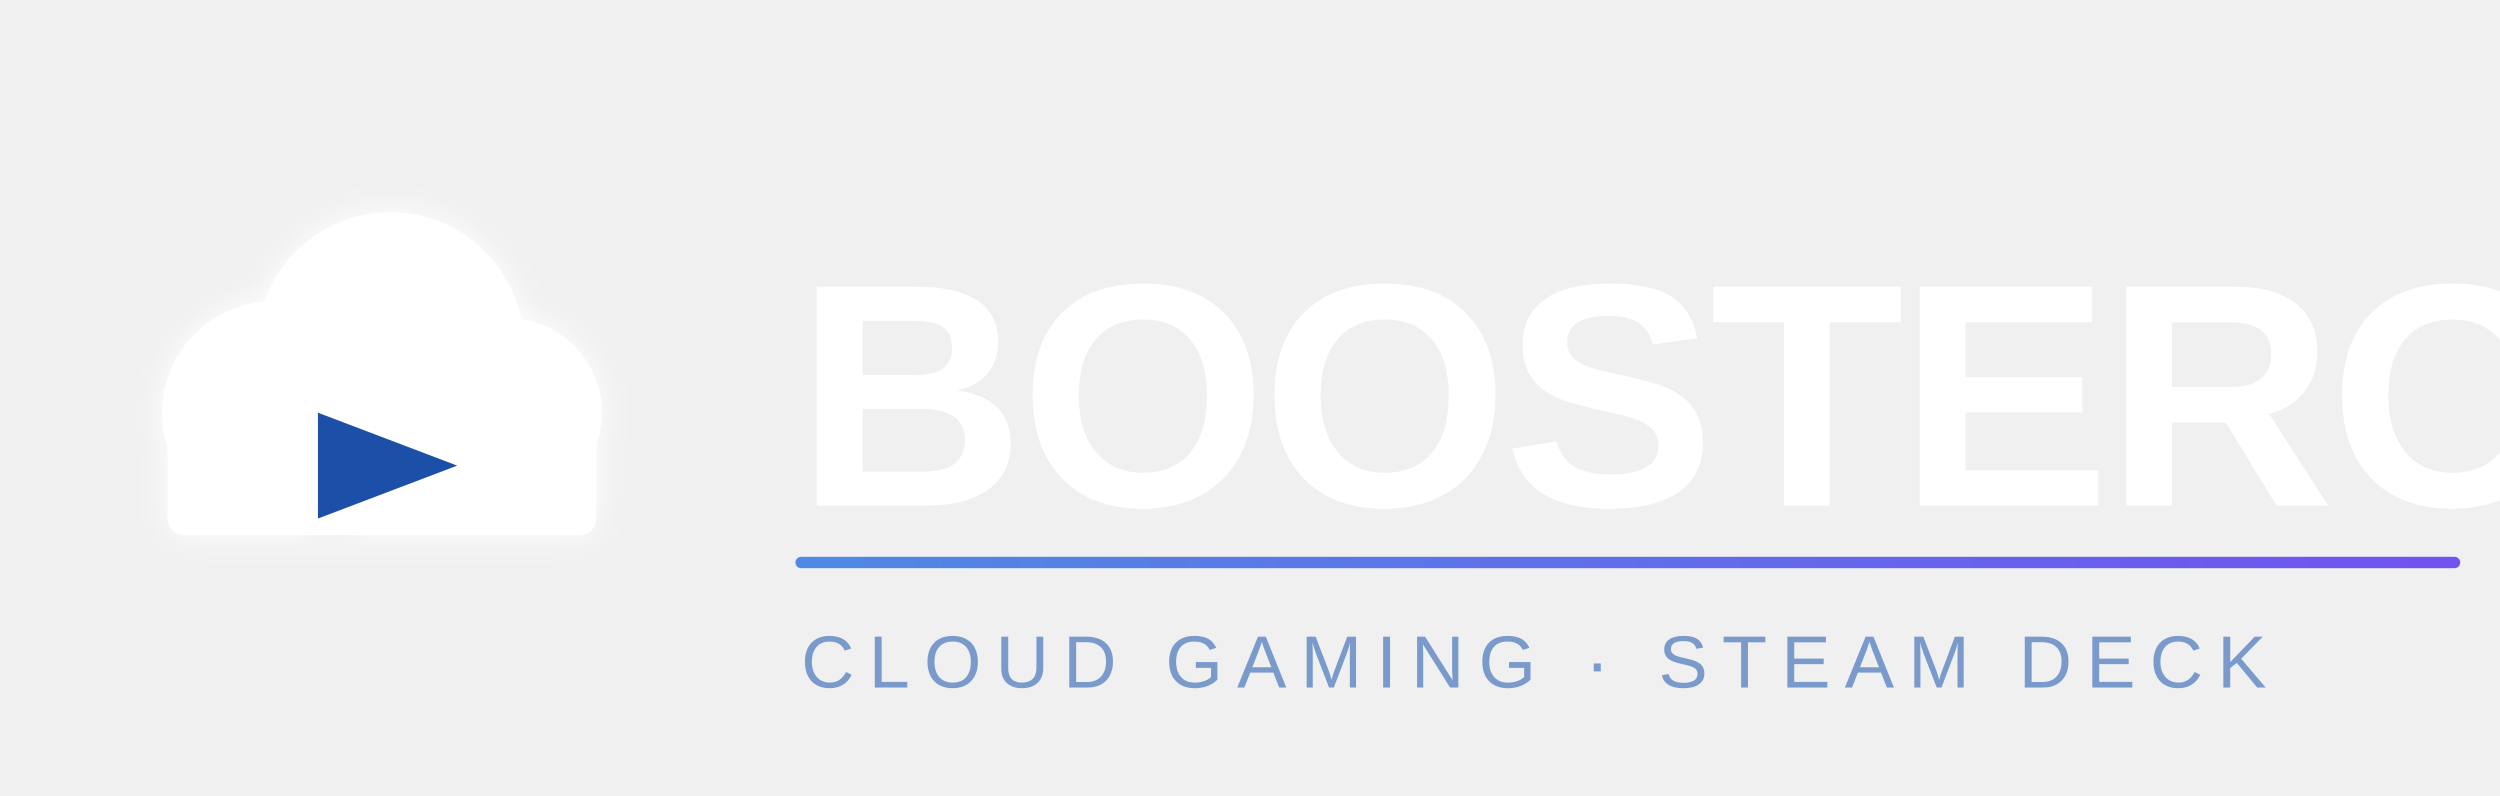
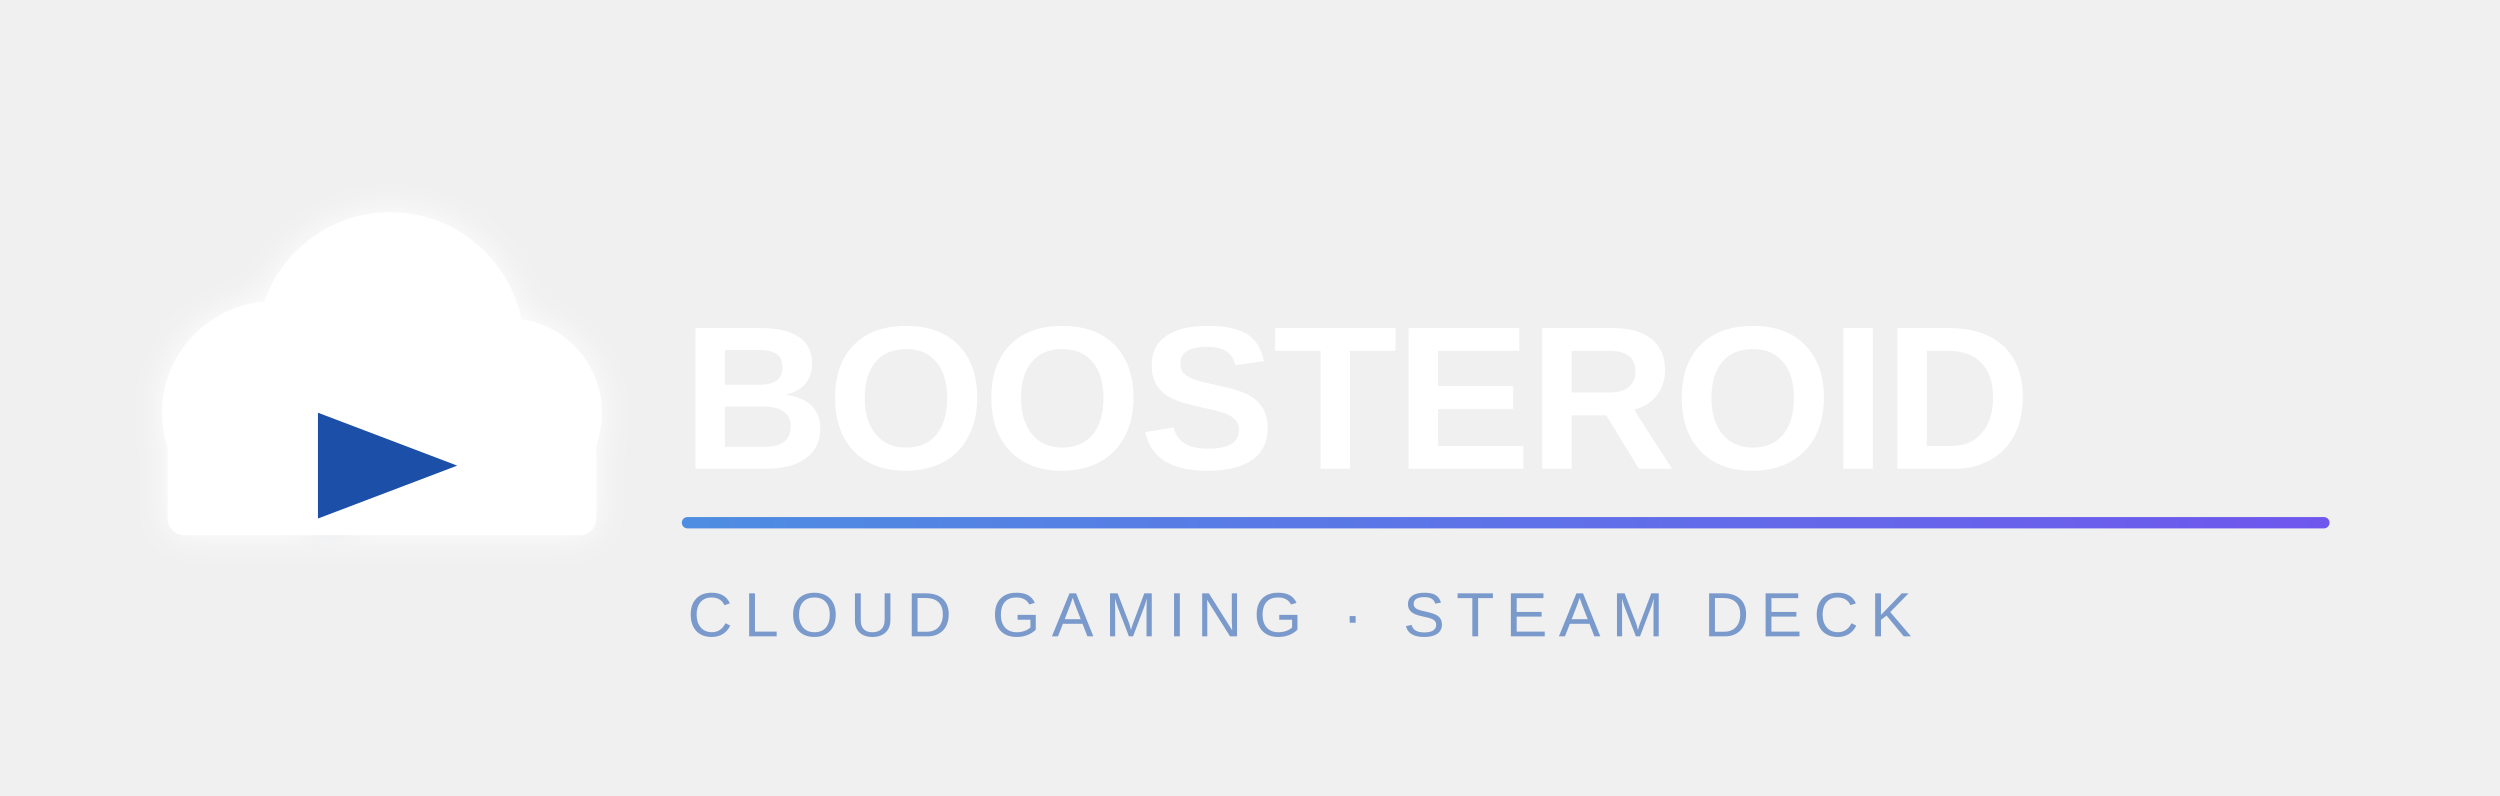
<svg xmlns="http://www.w3.org/2000/svg" width="880" height="280" viewBox="0 0 880 280">
  <defs>
    <linearGradient id="accent" x1="0" y1="0" x2="880" y2="0" gradientUnits="userSpaceOnUse">
      <stop offset="0" stop-color="#2096D9" />
      <stop offset="1" stop-color="#5C35EE" />
    </linearGradient>
    <filter id="softglow" x="-10%" y="-10%" width="120%" height="120%">
      <feGaussianBlur stdDeviation="6" result="blur" />
      <feMerge>
        <feMergeNode in="blur" />
        <feMergeNode in="SourceGraphic" />
      </feMerge>
    </filter>
  </defs>
  <g transform="translate(10, 12) scale(0.98)" filter="url(#softglow)">
    <circle cx="88" cy="136" r="40" fill="white" />
    <circle cx="130" cy="112" r="48" fill="white" />
    <circle cx="172" cy="136" r="34" fill="white" />
    <rect x="50" y="136" width="154" height="44" rx="6" fill="white" />
    <polygon points="104,136 104,174 154,155" fill="#1a4fa8" />
  </g>
-   <text x="280" y="178" font-family="'Arial Black', 'Arial Bold', Arial, sans-serif" font-size="112" font-weight="900" fill="white" letter-spacing="-2">BOOSTEROID</text>
-   <rect x="280" y="196" width="586" height="4" rx="2" fill="url(#accent)" opacity="0.85" />
-   <text x="282" y="242" font-family="Arial, sans-serif" font-size="26" fill="#7a9acc" letter-spacing="5">CLOUD GAMING  ·  STEAM DECK</text>
+   <text x="240" y="165" font-family="'Arial Black', 'Arial Bold', Arial, sans-serif" font-size="72" font-weight="900" fill="white" letter-spacing="-1">BOOSTEROID</text>
+   <rect x="240" y="182" width="580" height="4" rx="2" fill="url(#accent)" opacity="0.85" />
+   <text x="242" y="224" font-family="Arial, sans-serif" font-size="22" fill="#7a9acc" letter-spacing="4">CLOUD GAMING  ·  STEAM DECK</text>
</svg>
